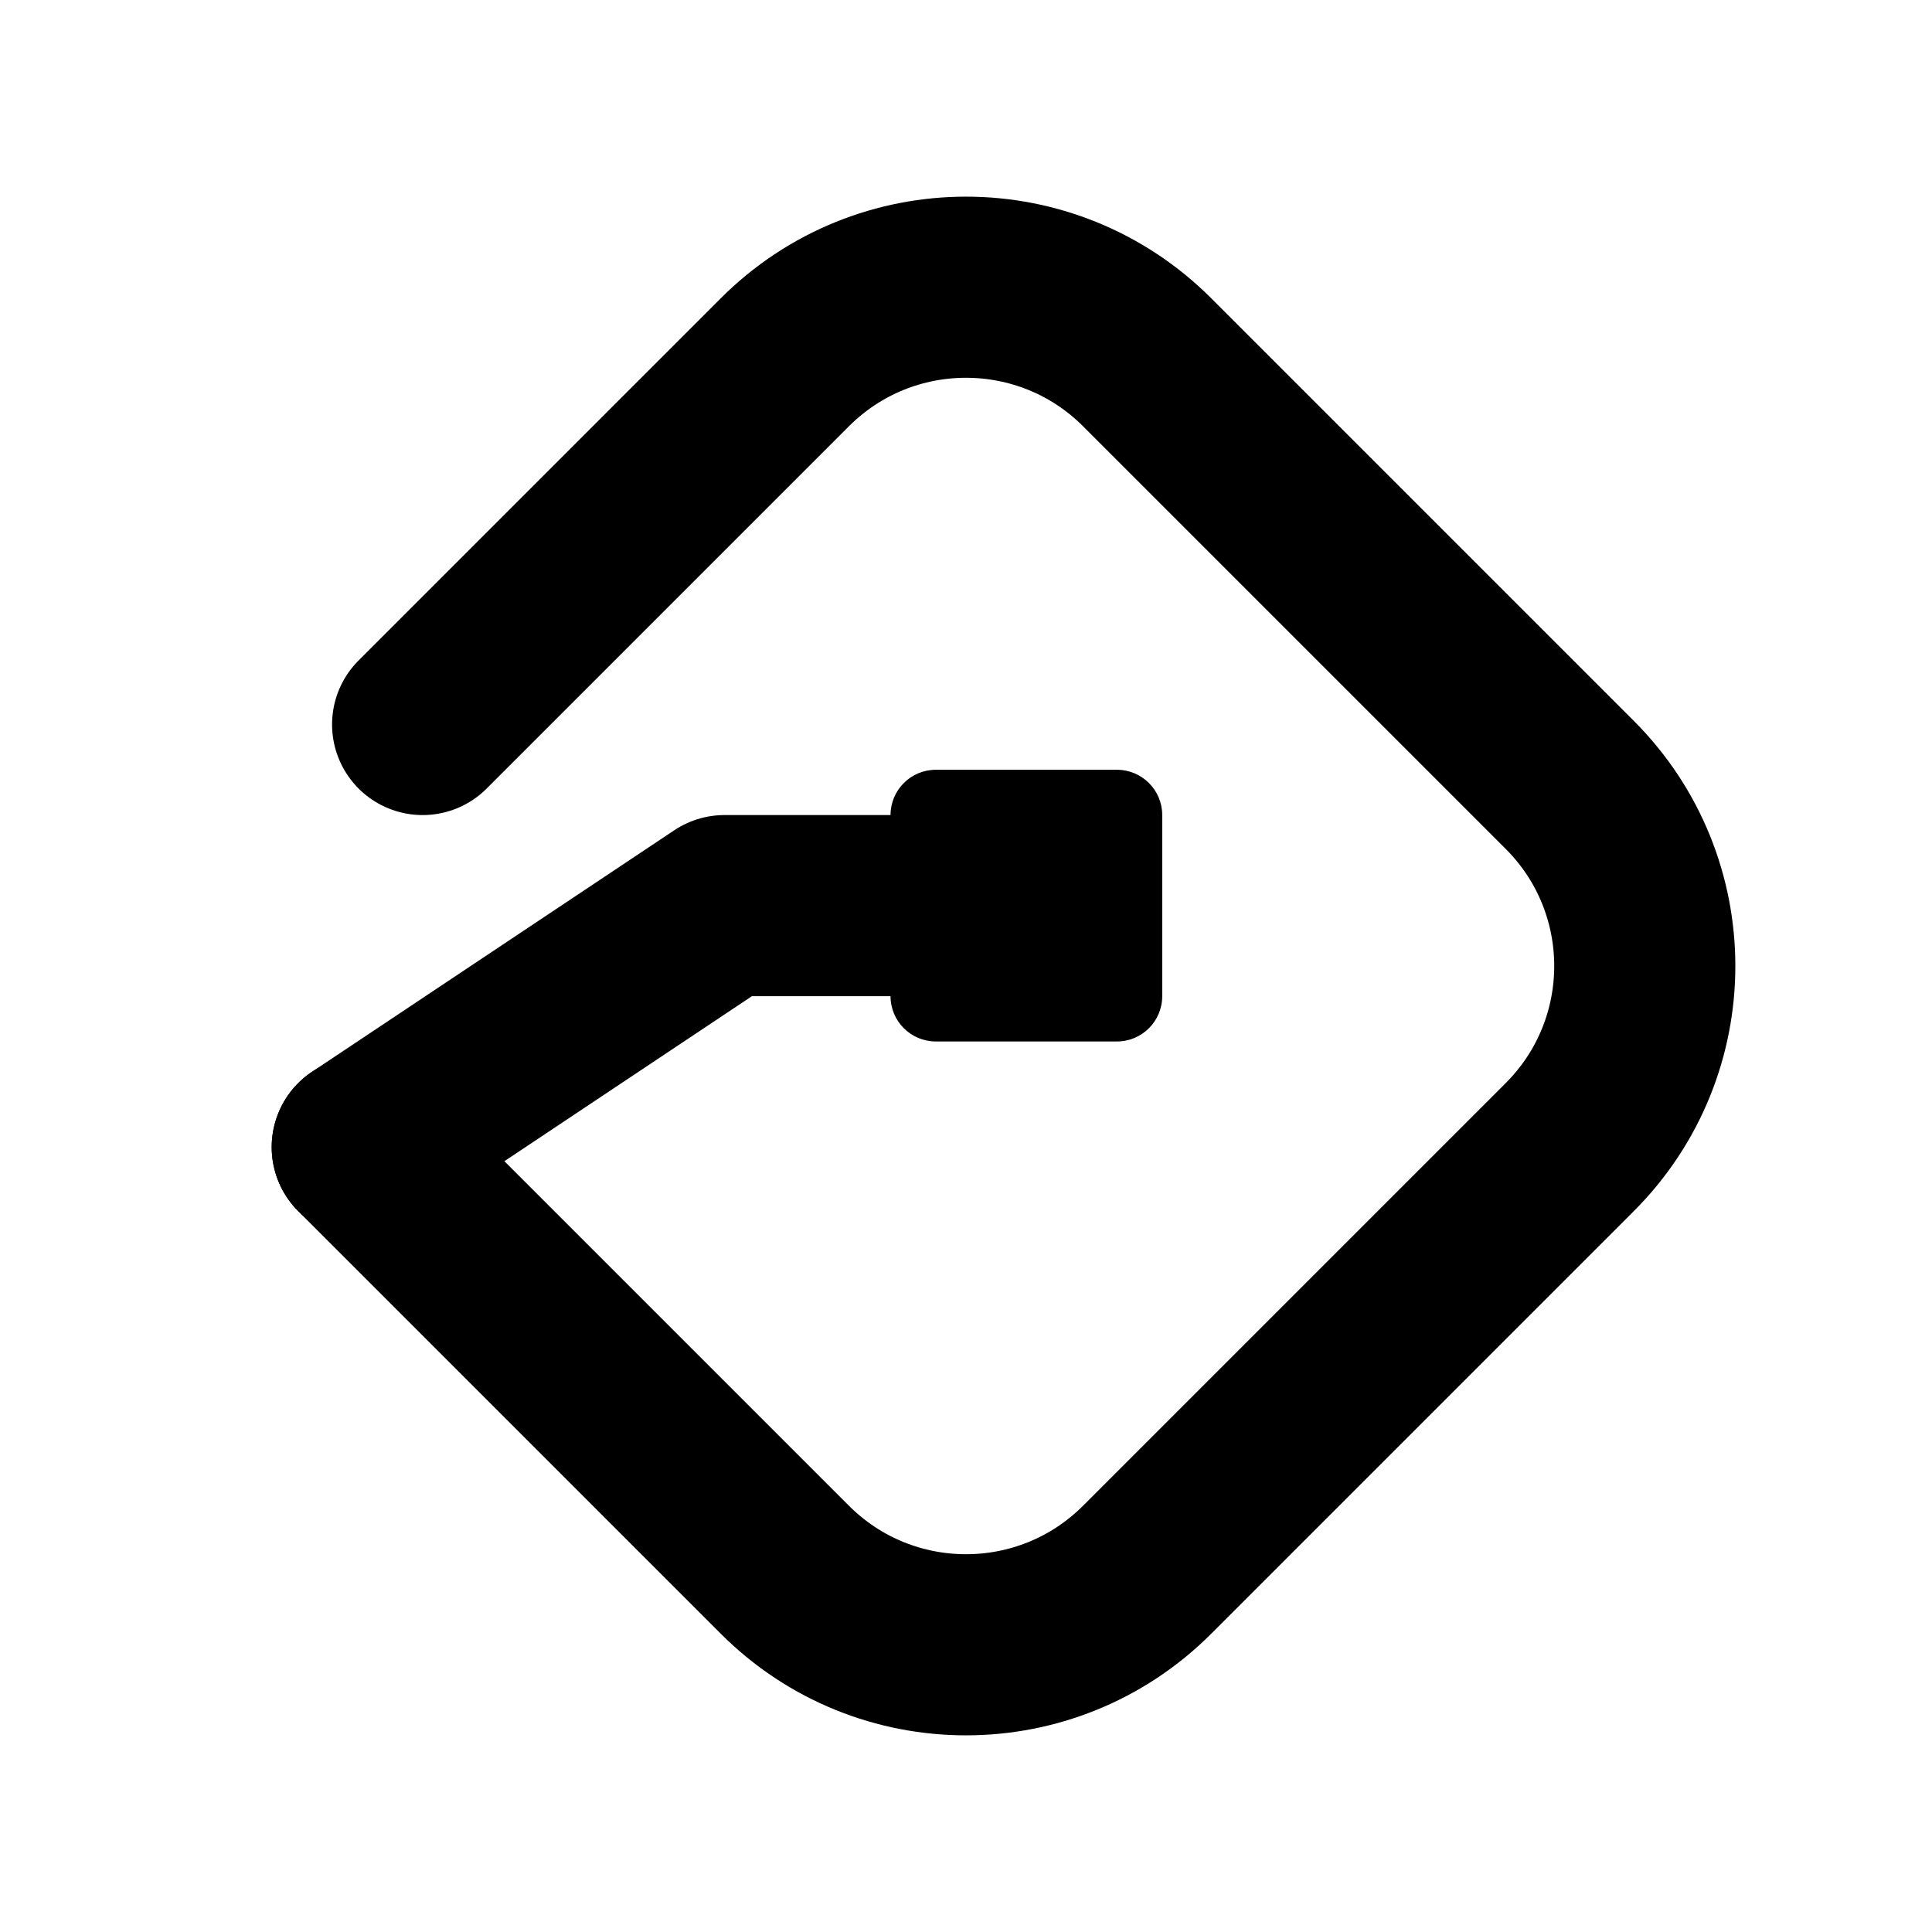
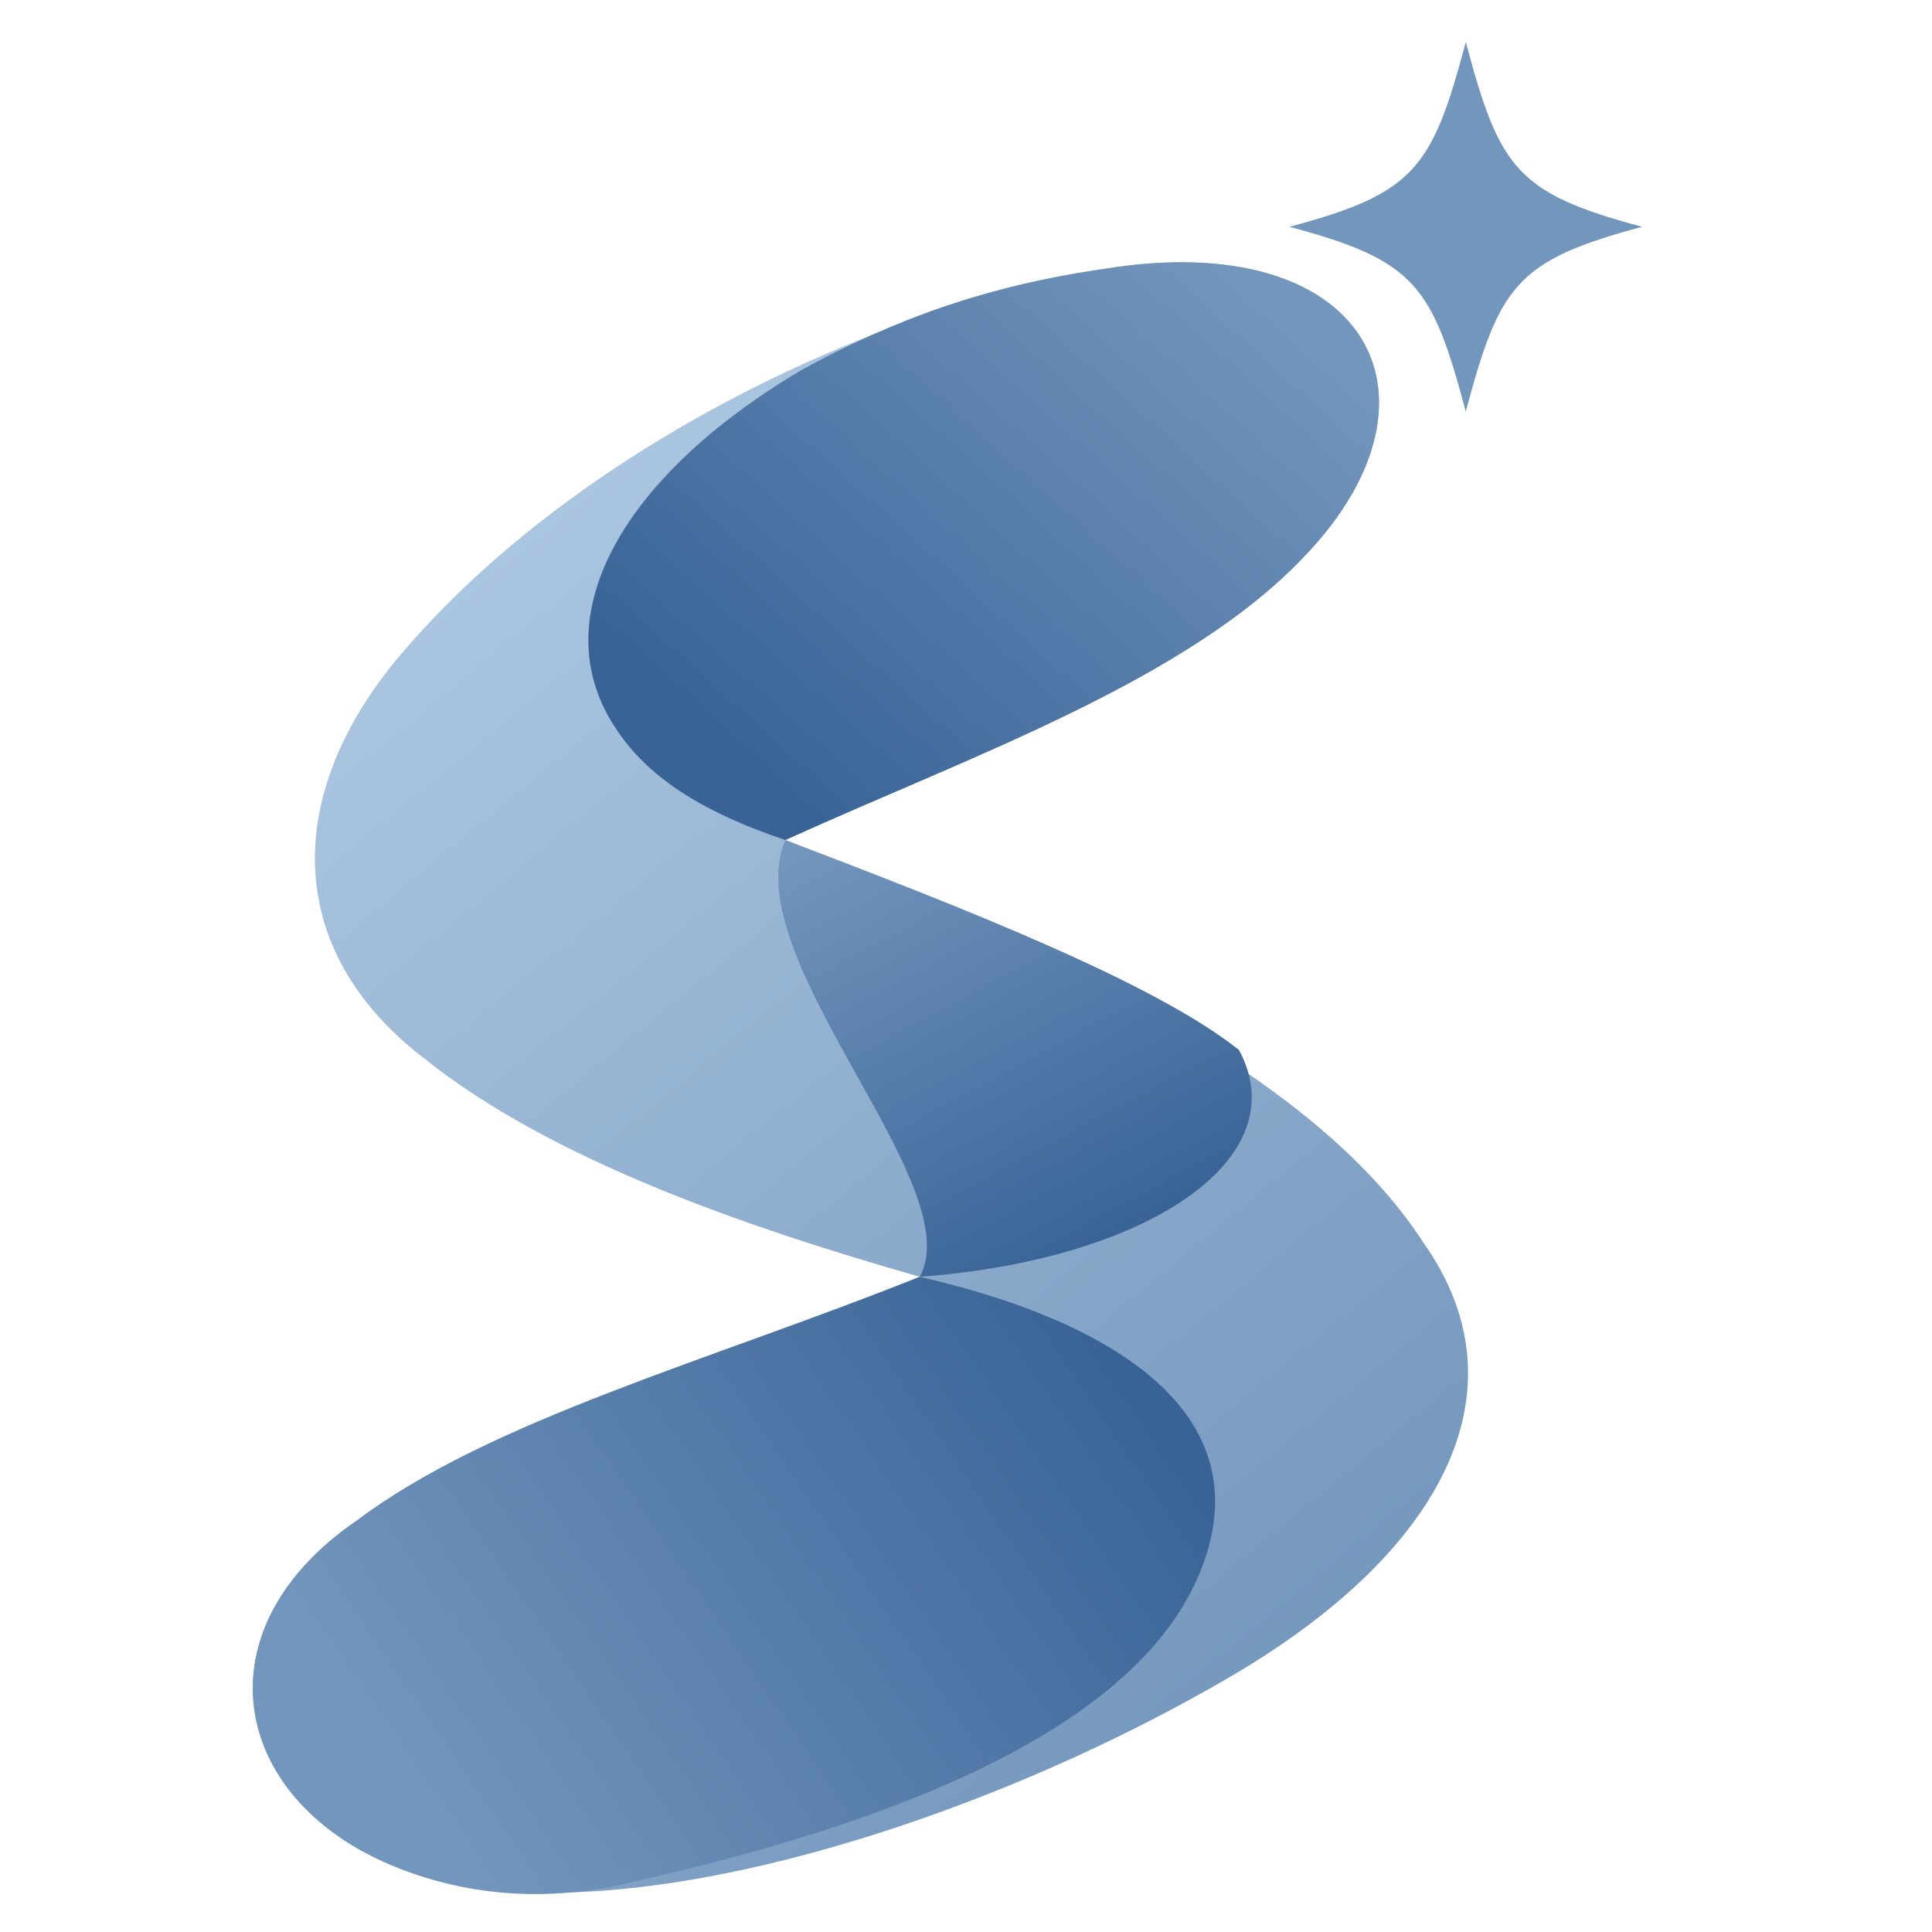
- <svg xmlns="http://www.w3.org/2000/svg" viewBox="0 0 64 64" fill="none" role="img" aria-label="WorldPilot">
-   <path d="m14 24 12-12c3.314-3.314 8.686-3.314 12 0l14 14c3.314 3.314 3.314 8.686 0 12L38 52c-3.314 3.314-8.686 3.314-12 0L12 38" stroke="currentColor" stroke-width="6" stroke-linecap="round" stroke-linejoin="round" />
-   <path d="m12 38 12-8h6" stroke="currentColor" stroke-width="6" stroke-linecap="round" stroke-linejoin="round" />
-   <rect x="29.5" y="25.5" width="9" height="9" rx="1.5" fill="currentColor" />
+ <svg xmlns="http://www.w3.org/2000/svg" viewBox="-28 -5 225 230" width="64" height="64" fill="none" role="img" aria-labelledby="sage-title sage-desc">
+   <defs>
+     <linearGradient id="ribbon-body" x1="19" y1="55" x2="133" y2="193" gradientUnits="userSpaceOnUse">
+       <stop stop-color="#AEC8E2" />
+       <stop offset="1" stop-color="#7396BC" />
+     </linearGradient>
+     <linearGradient id="ribbon-upper" x1="61" y1="89" x2="117" y2="27" gradientUnits="userSpaceOnUse">
+       <stop stop-color="#396397" />
+       <stop offset="1" stop-color="#7396BC" />
+     </linearGradient>
+     <linearGradient id="ribbon-fold" x1="68" y1="94" x2="96" y2="146" gradientUnits="userSpaceOnUse">
+       <stop stop-color="#7396BC" />
+       <stop offset="1" stop-color="#396397" />
+     </linearGradient>
+     <linearGradient id="ribbon-lower" x1="17" y1="207" x2="99" y2="151" gradientUnits="userSpaceOnUse">
+       <stop stop-color="#7396BC" />
+       <stop offset="1" stop-color="#396397" />
+     </linearGradient>
+   </defs>
+   <g>
+     <path fill="url(#ribbon-body)" d="M101 27C72 32 38 49 18 72C3 89 3 108 20 121C35 133 58 141 79 147C54 157 28 164 12 176C-7 189-3 209 16 217C39 227 85 213 117 194C142 179 151 160 139 143C128 126 104 112 63 95C85 85 111 76 125 61C143 42 132 22 101 27Z" />
+     <path fill="url(#ribbon-upper)" d="M101 27C87 29 76 33 65 39C43 52 34 69 43 82C47 88 54 92 63 95C85 85 111 76 125 61C143 42 132 22 101 27Z" />
+     <path fill="url(#ribbon-fold)" d="M63 95C84 103 107 112 117 120C124 133 106 145 79 147C85 136 57 109 63 95Z" />
+     <path fill="url(#ribbon-lower)" d="M79 147C105 153 120 165 112 183C104 201 76 212 45 219C33 222 23 220 16 217C-3 209-7 189 12 176C28 164 54 157 79 147Z" />
+     <path fill="#7396BC" d="M144 0C148 15 150 18 165 22C150 26 148 29 144 44C140 29 138 26 123 22C138 18 140 15 144 0Z" />
+   </g>
</svg>
